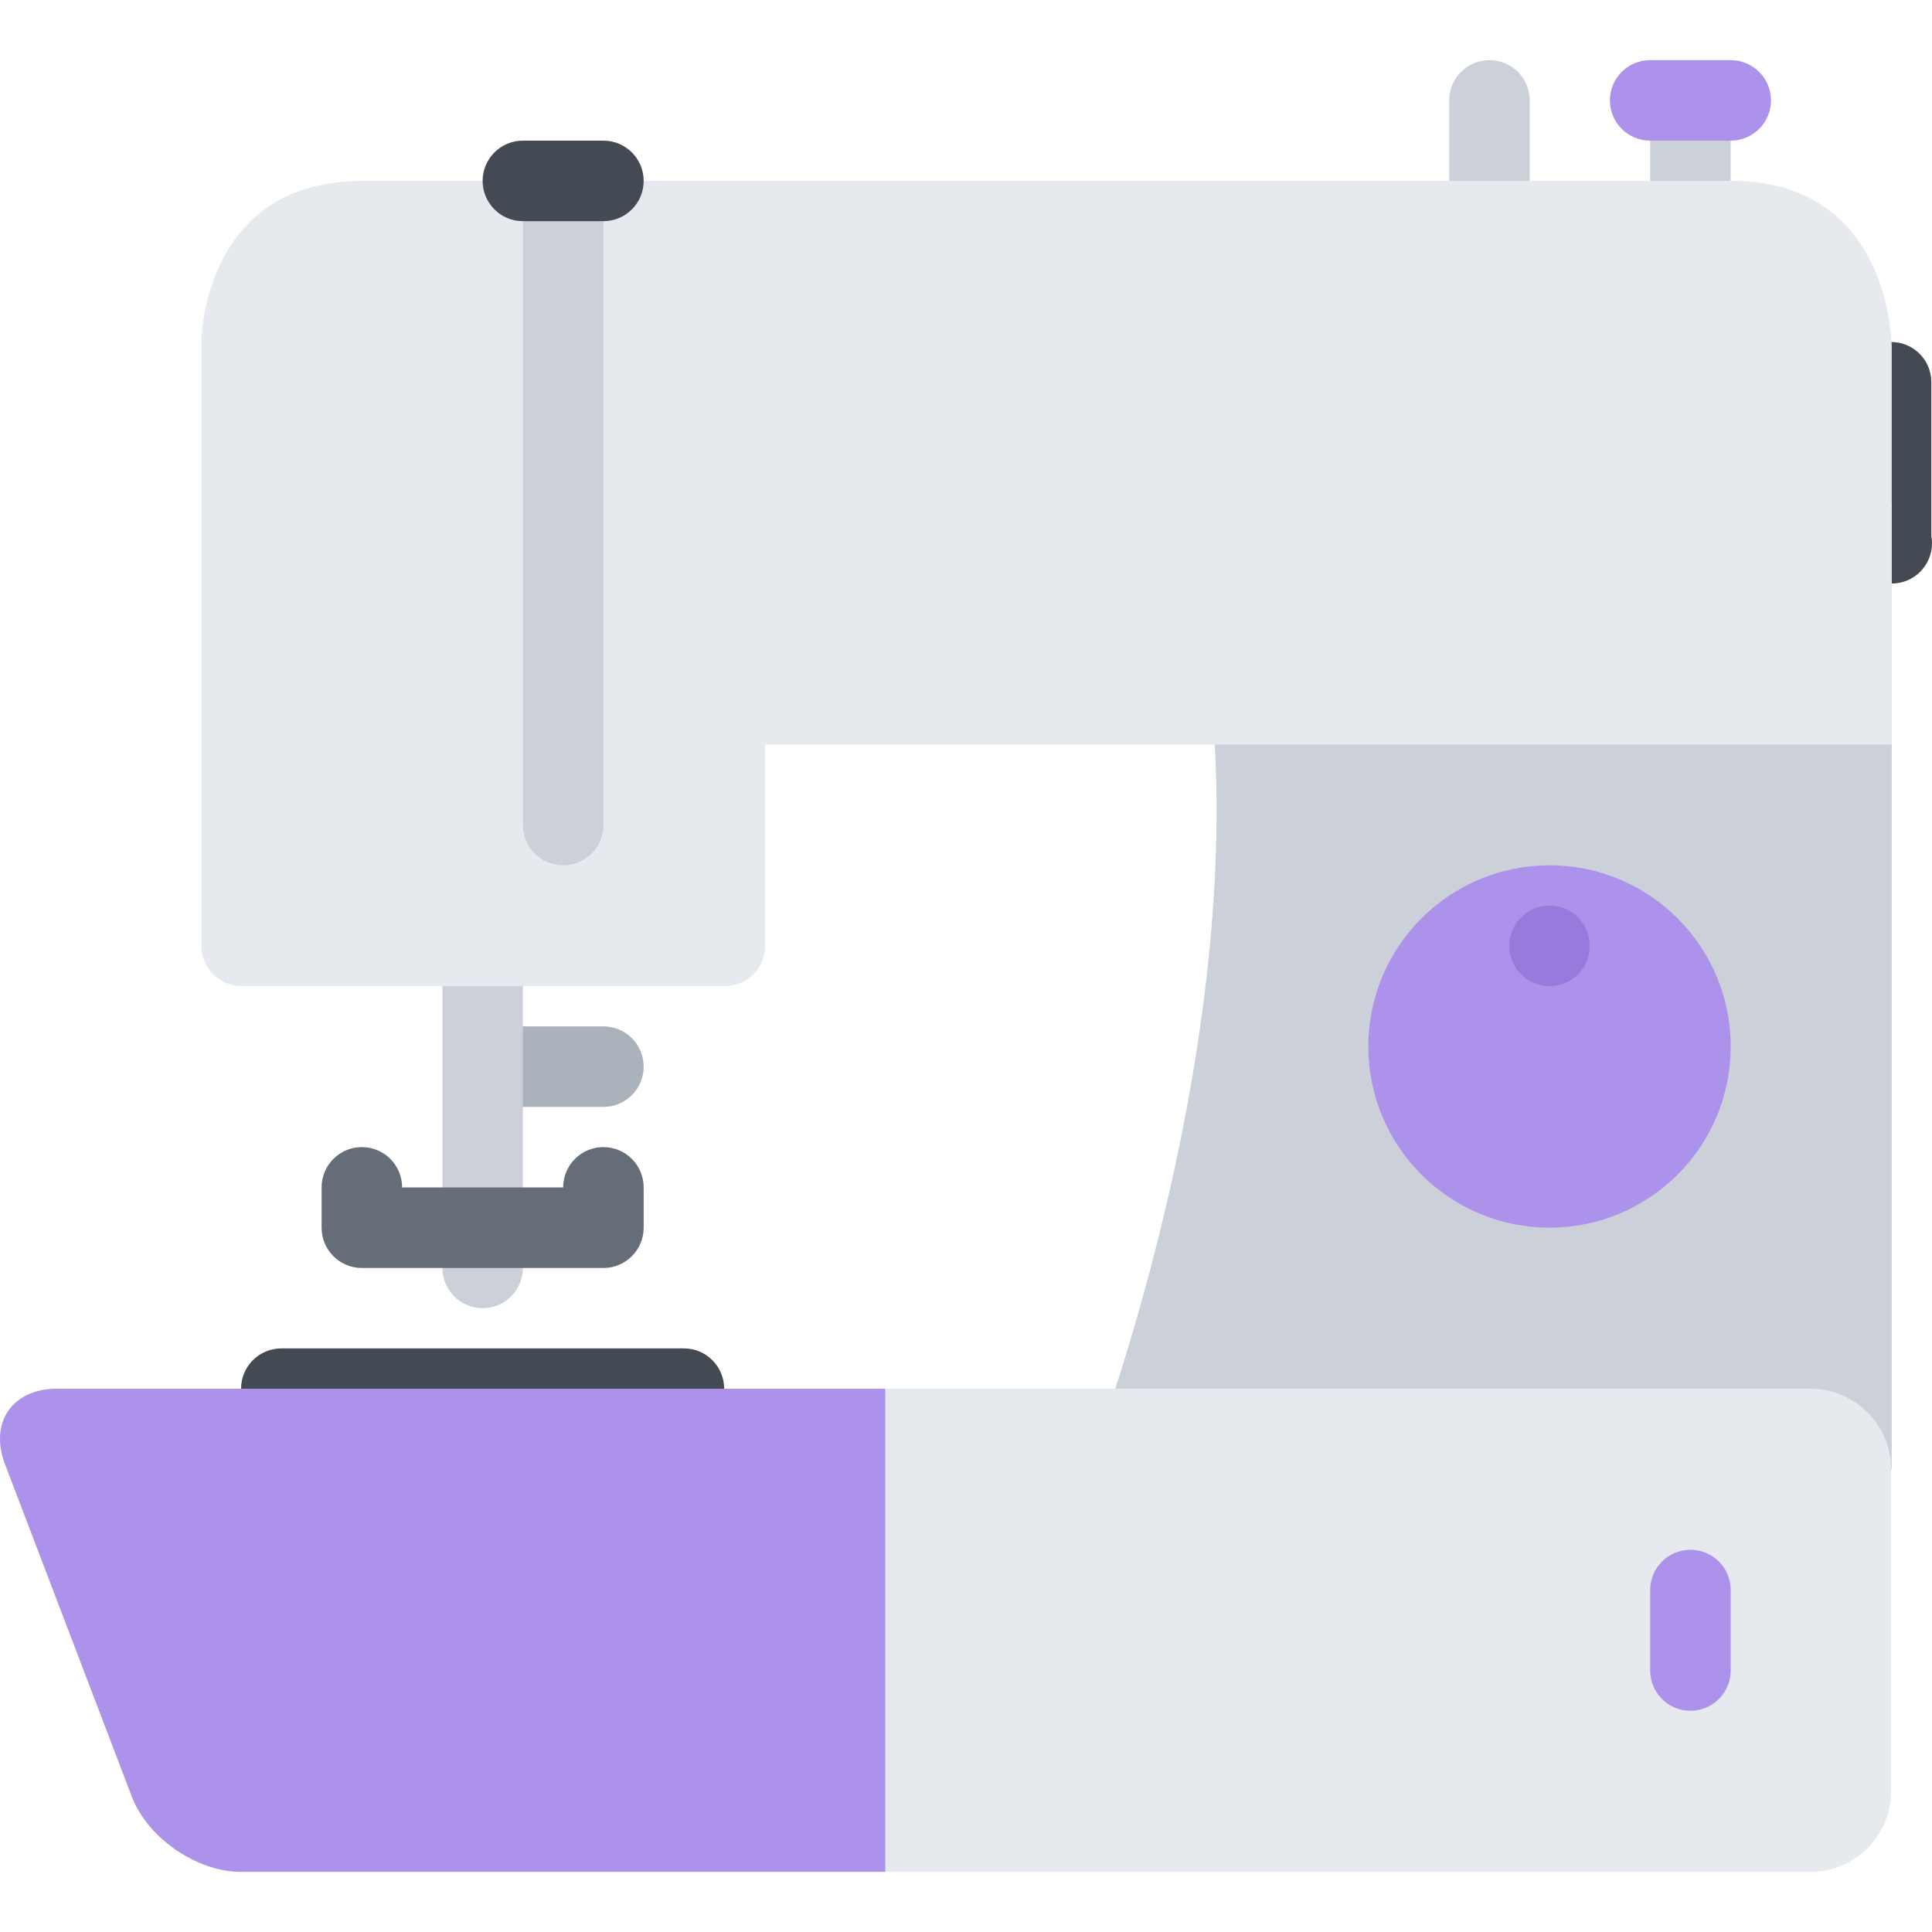
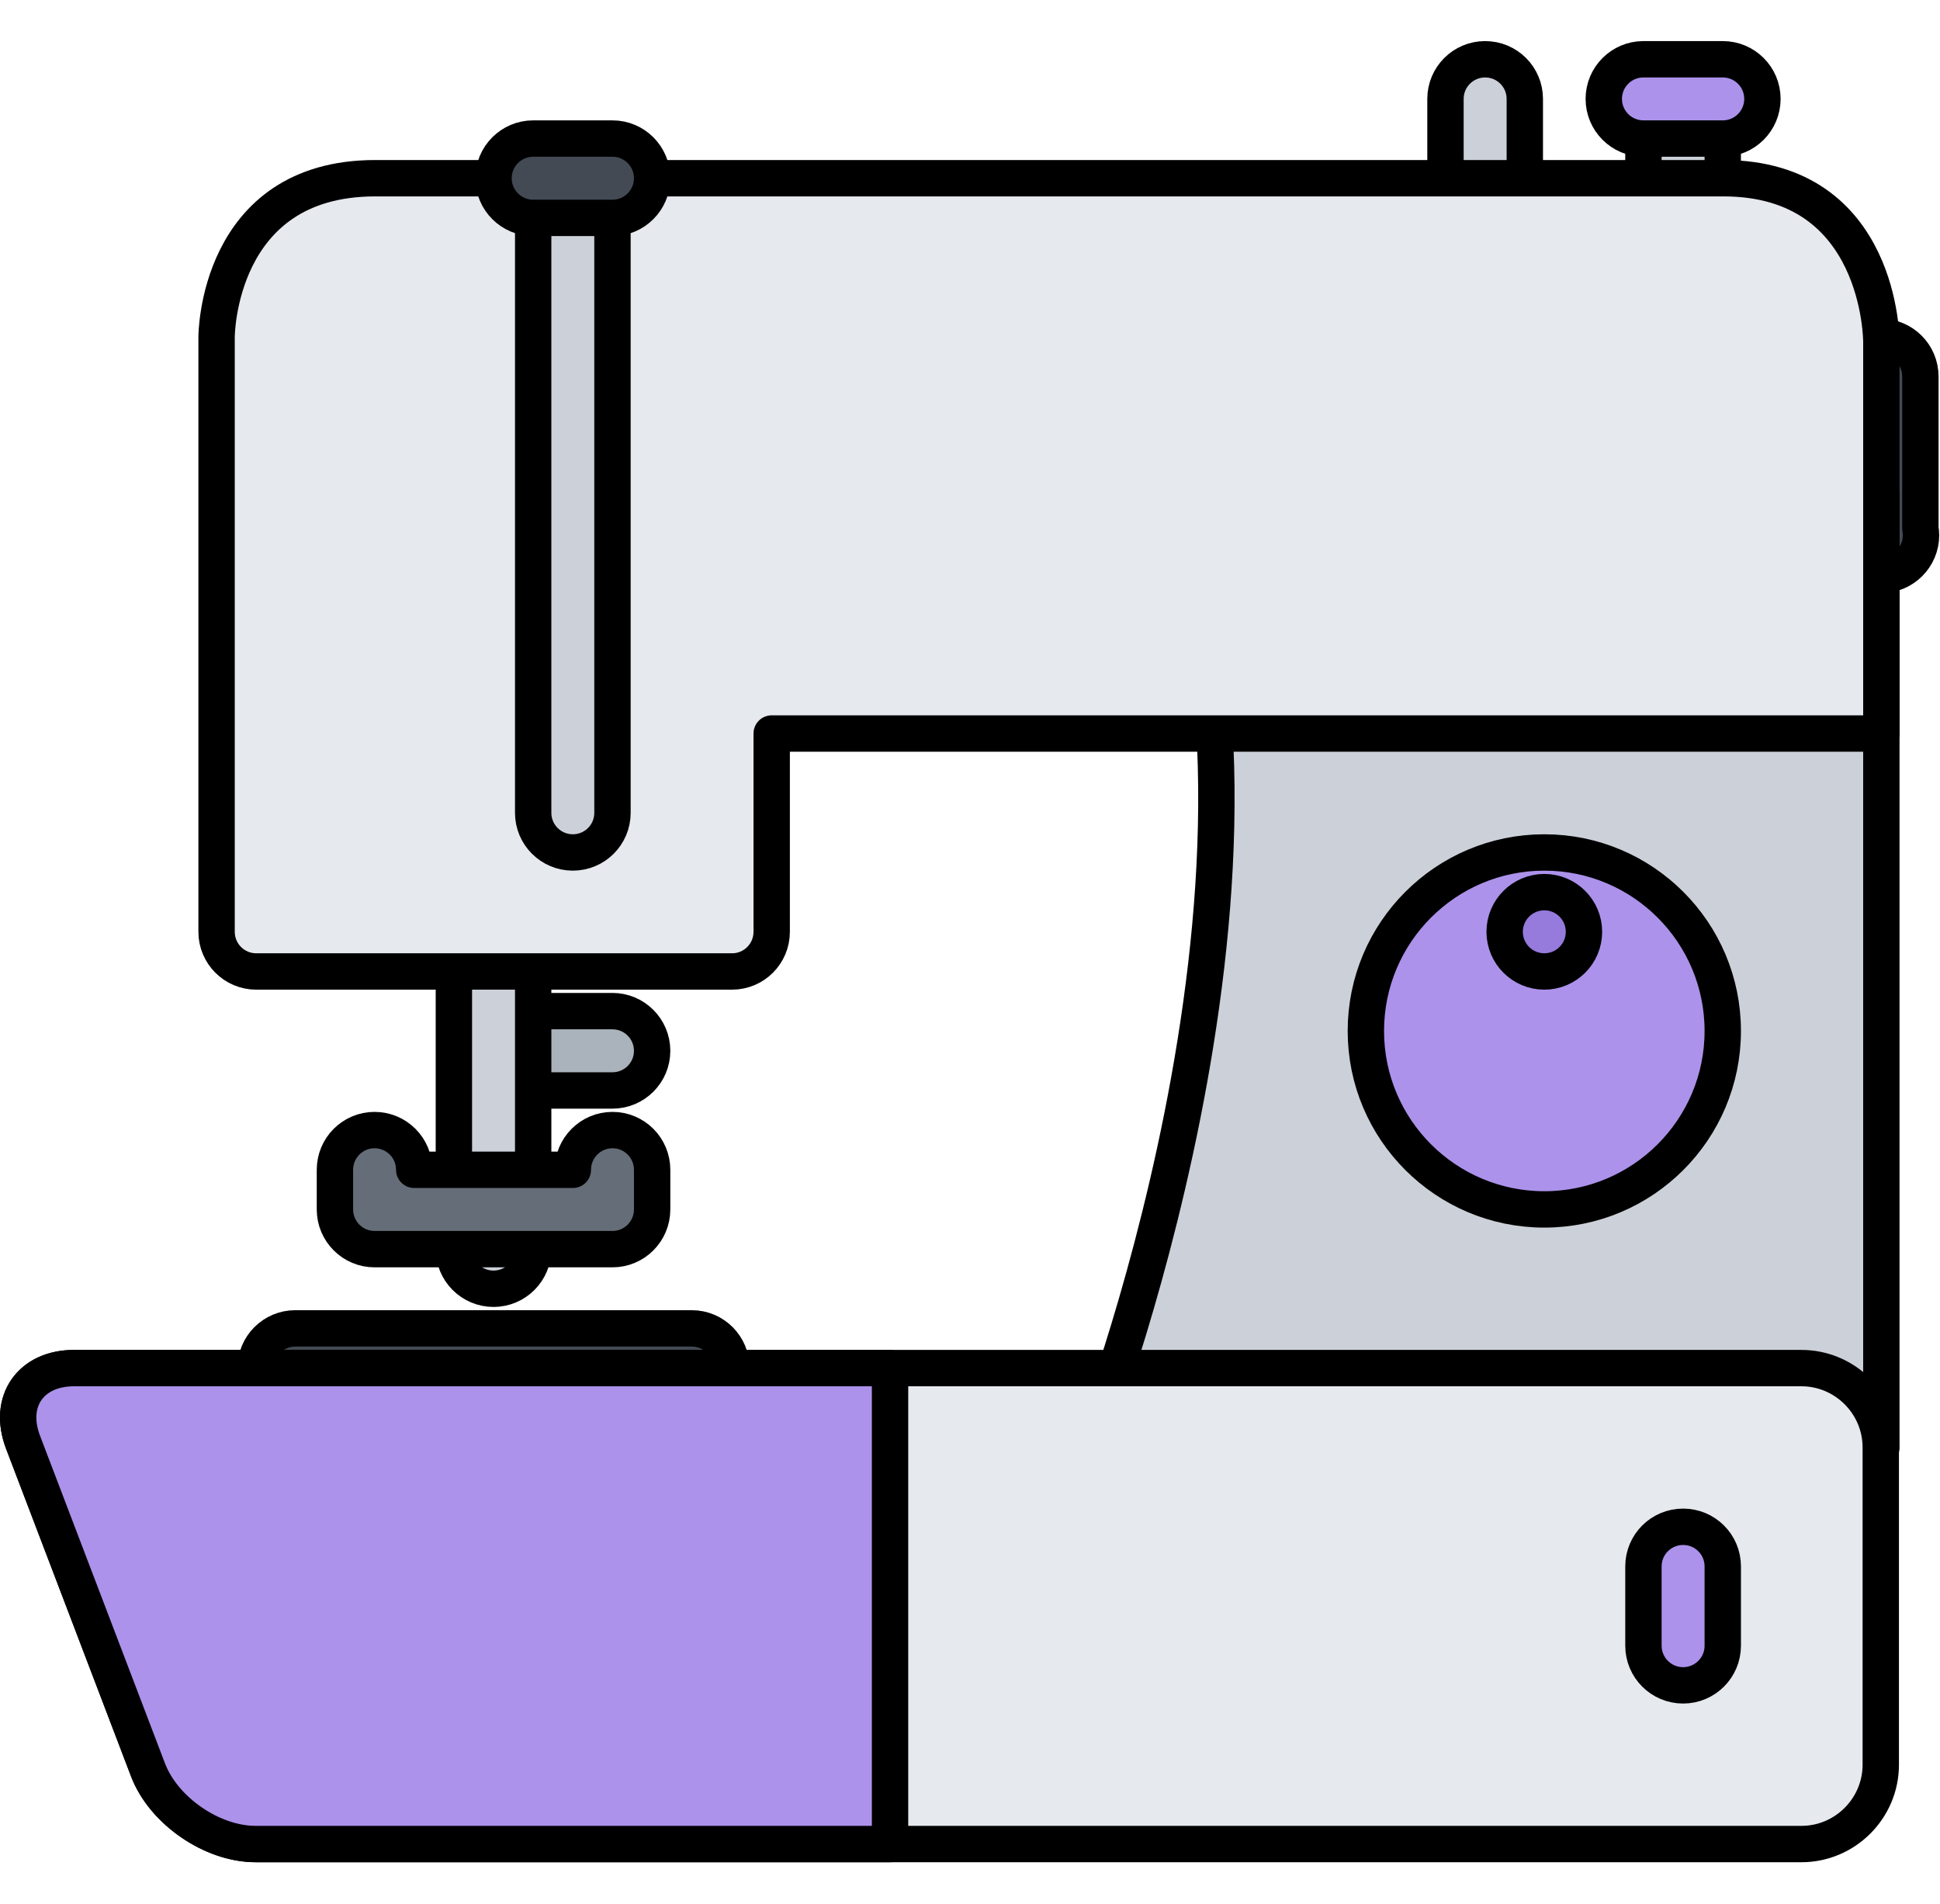
- <svg xmlns="http://www.w3.org/2000/svg" version="1.1" id="Layer_1" viewBox="0 0 511.999 511.999" xml:space="preserve">
-   <path style="fill:#434A54;" d="M511.827,142.146v-40.859c0-5.891-4.766-10.656-10.656-10.656s-10.672,4.765-10.672,10.655v42.688  h0.156c0,5.891,4.781,10.672,10.672,10.672s10.672-4.782,10.672-10.672C511.999,143.349,511.937,142.739,511.827,142.146z" />
+ <svg xmlns="http://www.w3.org/2000/svg" width="100%" height="100%" viewBox="0 0 2175 2134" version="1.1" xml:space="preserve" style="fill-rule:evenodd;clip-rule:evenodd;stroke-linejoin:round;stroke-miterlimit:2;">
+   <path d="M2153,592.275l0,-170.246c0,-24.546 -19.858,-44.4 -44.4,-44.4c-24.542,0 -44.467,19.854 -44.467,44.396l0,177.867l0.65,0c0,24.546 19.921,44.467 44.467,44.467c24.546,0 44.467,-19.925 44.467,-44.467c0,-2.604 -0.258,-5.146 -0.717,-7.617Z" style="fill:#434a54;fill-rule:nonzero;stroke:#000;stroke-width:40.77px;" />
  <g>
-     <path style="fill:#CCD1D9;" d="M394.718,15.943c-5.891,0-10.672,4.766-10.672,10.655v32.016h21.344V26.599   C405.39,20.709,400.608,15.943,394.718,15.943z" />
-     <rect x="437.309" y="26.599" style="fill:#CCD1D9;" width="21.344" height="32.02" />
+     <path d="M1665.045,66.429c-24.546,0 -44.467,19.858 -44.467,44.396l0,133.4l88.933,0l0,-133.396c0,-24.542 -19.925,-44.4 -44.467,-44.4l0.001,-0Z" style="fill:#ccd1d9;fill-rule:nonzero;stroke:#000;stroke-width:40.77px;" />
+     <rect x="1842.508" y="110.829" width="88.933" height="133.417" style="fill:#ccd1d9;stroke:#000;stroke-width:40.77px;" />
  </g>
-   <path style="fill:#AC92EB;" d="M458.655,15.943h-21.344c-5.891,0-10.672,4.766-10.672,10.655c0,5.906,4.781,10.672,10.672,10.672  h21.344c5.891,0,10.672-4.766,10.672-10.672C469.327,20.709,464.546,15.943,458.655,15.943z" />
-   <path style="fill:#AAB2BC;" d="M159.907,271.996h-27.594v21.344h27.594c5.898,0,10.672-4.781,10.672-10.656  C170.579,276.777,165.806,271.996,159.907,271.996z" />
-   <path style="fill:#CCD1D9;" d="M138.571,175.661h-21.336v160.054h0.016c-0.008,0.094-0.016,0.188-0.016,0.312  c0,5.875,4.773,10.656,10.664,10.656c5.898,0,10.672-4.781,10.672-10.656c0-0.125-0.016-0.219-0.016-0.312h0.016V175.661z" />
-   <path style="fill:#434A54;" d="M181.25,357.34H74.556c-5.891,0-10.672,4.781-10.672,10.688c0,5.875,4.781,10.656,10.672,10.656  H181.25c5.891,0,10.664-4.781,10.664-10.656C191.915,362.121,187.141,357.34,181.25,357.34z" />
-   <path style="fill:#CCD1D9;" d="M309.453,133.302h191.874v256.069H288.109C288.109,389.371,348.047,236.707,309.453,133.302z" />
-   <path style="fill:#AC92EB;" d="M458.655,277.34c0,26.5-21.5,48-48.016,48s-48.016-21.5-48.016-48  c0-26.523,21.5-48.023,48.016-48.023S458.655,250.816,458.655,277.34z" />
+   <path d="M1931.449,66.429l-88.933,0c-24.546,0 -44.467,19.858 -44.467,44.396c0,24.608 19.921,44.467 44.467,44.467l88.933,0c24.546,0 44.467,-19.858 44.467,-44.467c0,-24.537 -19.921,-44.396 -44.467,-44.396Z" style="fill:#ac92eb;fill-rule:nonzero;stroke:#000;stroke-width:40.77px;" />
+   <path d="M686.666,1133.317l-114.975,0l0,88.933l114.975,0c24.575,0 44.467,-19.921 44.467,-44.4c0,-24.612 -19.887,-44.533 -44.467,-44.533Z" style="fill:#aab2bc;fill-rule:nonzero;stroke:#000;stroke-width:40.77px;" />
+   <path d="M597.766,731.921l-88.9,0l0,666.892l0.067,0c-0.033,0.392 -0.067,0.783 -0.067,1.3c0,24.479 19.887,44.4 44.433,44.4c24.575,0 44.467,-19.921 44.467,-44.4c0,-0.521 -0.067,-0.912 -0.067,-1.3l0.067,0l0,-666.892Z" style="fill:#ccd1d9;fill-rule:nonzero;stroke:#000;stroke-width:40.77px;" />
+   <path d="M775.595,1488.917l-444.558,0c-24.546,0 -44.467,19.921 -44.467,44.533c0,24.479 19.921,44.4 44.467,44.4l444.558,0c24.546,0 44.433,-19.921 44.433,-44.4c0.004,-24.612 -19.887,-44.533 -44.433,-44.533Z" style="fill:#434a54;fill-rule:nonzero;stroke:#000;stroke-width:40.77px;" />
+   <path d="M1309.775,555.425l799.475,0l0,1066.954l-888.408,0c0,0 249.742,-636.1 88.933,-1066.954Z" style="fill:#ccd1d9;fill-rule:nonzero;stroke:#000;stroke-width:40.77px;" />
+   <path d="M1931.449,1155.583c0,110.417 -89.583,200 -200.067,200c-110.483,0 -200.067,-89.583 -200.067,-200c0,-110.513 89.583,-200.096 200.067,-200.096c110.483,0 200.067,89.579 200.067,200.096Z" style="fill:#ac92eb;fill-rule:nonzero;stroke:#000;stroke-width:40.77px;" />
  <g>
-     <path style="fill:#E6E9ED;" d="M479.827,368.027H15.041c-11.734,0-17.914,8.969-13.734,19.938l33.632,88.155   c4.188,10.968,17.211,19.937,28.945,19.937h415.943c11.734,0,21.344-9.594,21.344-21.343v-85.343   C501.171,377.621,491.561,368.027,479.827,368.027L479.827,368.027z" />
-     <path style="fill:#E6E9ED;" d="M458.827,47.942c-92.844,0-329.451,0-362.764,0c-42.679,0-42.679,42.688-42.679,42.688v106.688   v53.343c0,5.891,4.773,10.672,10.672,10.672h128.03c5.891,0,10.664-4.781,10.664-10.672v-53.343h298.577V91.958   C501.327,91.958,501.499,47.942,458.827,47.942z" />
+     <path d="M2019.666,1533.446l-1936.608,0c-48.892,0 -74.642,37.371 -57.225,83.075l140.133,367.313c17.45,45.7 71.713,83.071 120.604,83.071l1733.096,0c48.892,0 88.933,-39.975 88.933,-88.929l0,-355.596c0,-48.958 -40.042,-88.933 -88.933,-88.933l0,-0.001Z" style="fill:#e6e9ed;fill-rule:nonzero;stroke:#000;stroke-width:40.77px;" />
+     <path d="M1932.166,199.758l-1511.517,0c-177.829,0 -177.829,177.867 -177.829,177.867l0,666.796c0,24.546 19.887,44.467 44.467,44.467l533.458,0c24.546,0 44.433,-19.921 44.433,-44.467l0,-222.263l1244.071,0l0,-439c0,0 0.717,-183.4 -177.083,-183.4Z" style="fill:#e6e9ed;fill-rule:nonzero;stroke:#000;stroke-width:40.77px;" />
  </g>
-   <path style="fill:#967ADC;" d="M421.311,250.66c0,5.891-4.781,10.672-10.672,10.672s-10.672-4.781-10.672-10.672  c0-5.891,4.781-10.672,10.672-10.672S421.311,244.77,421.311,250.66z" />
-   <path style="fill:#656D78;" d="M159.907,303.996c-5.891,0-10.664,4.781-10.664,10.688h-42.68c0-5.906-4.773-10.688-10.672-10.688  c-5.891,0-10.664,4.781-10.664,10.688v10.656c0,5.906,4.773,10.688,10.664,10.688h64.016c5.898,0,10.672-4.781,10.672-10.688  v-10.656C170.579,308.777,165.806,303.996,159.907,303.996z" />
+   <path d="M1775.85,1044.417c0,24.546 -19.921,44.467 -44.467,44.467c-24.546,0 -44.467,-19.921 -44.467,-44.467c0,-24.546 19.921,-44.467 44.467,-44.467c24.546,0 44.467,19.925 44.467,44.467Z" style="fill:#967adc;fill-rule:nonzero;stroke:#000;stroke-width:40.77px;" />
+   <path d="M686.666,1266.65c-24.546,0 -44.433,19.921 -44.433,44.533l-177.833,0c0,-24.608 -19.887,-44.533 -44.467,-44.533c-24.546,0 -44.433,19.921 -44.433,44.533l0,44.4c0,24.608 19.887,44.533 44.433,44.533l266.733,0c24.575,0 44.467,-19.921 44.467,-44.533l0,-44.4c0,-24.612 -19.888,-44.533 -44.467,-44.533Z" style="fill:#656d78;fill-rule:nonzero;stroke:#000;stroke-width:40.77px;" />
  <g>
-     <path style="fill:#AC92EB;" d="M234.594,368.027H15.041c-11.734,0-17.914,8.969-13.734,19.938l33.632,88.155   c4.188,10.968,17.211,19.937,28.945,19.937h170.71V368.027z" />
-     <path style="fill:#AC92EB;" d="M447.983,410.714c-5.891,0-10.672,4.75-10.672,10.656v21.344c0,5.875,4.781,10.656,10.672,10.656   s10.672-4.781,10.672-10.656V421.37C458.655,415.464,453.874,410.714,447.983,410.714z" />
+     <path d="M997.862,1533.446l-914.804,0c-48.892,0 -74.642,37.371 -57.225,83.075l140.133,367.313c17.45,45.7 71.713,83.071 120.604,83.071l711.292,0l-0,-533.459Z" style="fill:#ac92eb;fill-rule:nonzero;stroke:#000;stroke-width:40.77px;" />
+     <path d="M1886.983,1711.308c-24.546,0 -44.467,19.792 -44.467,44.4l0,88.933c0,24.479 19.921,44.4 44.467,44.4c24.546,0 44.467,-19.921 44.467,-44.4l0,-88.933c0,-24.608 -19.921,-44.4 -44.467,-44.4Z" style="fill:#ac92eb;fill-rule:nonzero;stroke:#000;stroke-width:40.77px;" />
  </g>
-   <path style="fill:#CCD1D9;" d="M138.571,56.396V218.66c0,5.891,4.773,10.656,10.672,10.656c5.891,0,10.664-4.766,10.664-10.656  V56.396H138.571z" />
-   <path style="fill:#434A54;" d="M159.907,37.271h-21.336c-5.891,0-10.672,4.781-10.672,10.672s4.781,10.672,10.672,10.672h21.336  c5.898,0,10.672-4.781,10.672-10.672S165.806,37.271,159.907,37.271z" />
+   <path d="M597.766,234.983l0,676.1c0,24.546 19.887,44.4 44.467,44.4c24.546,0 44.433,-19.858 44.433,-44.4l0,-676.1l-88.9,0Z" style="fill:#ccd1d9;fill-rule:nonzero;stroke:#000;stroke-width:40.77px;" />
+   <path d="M686.666,155.296l-88.9,0c-24.546,0 -44.467,19.921 -44.467,44.467c0,24.546 19.921,44.467 44.467,44.467l88.9,0c24.575,0 44.467,-19.921 44.467,-44.467c0,-24.546 -19.888,-44.467 -44.467,-44.467Z" style="fill:#434a54;fill-rule:nonzero;stroke:#000;stroke-width:40.77px;" />
</svg>
